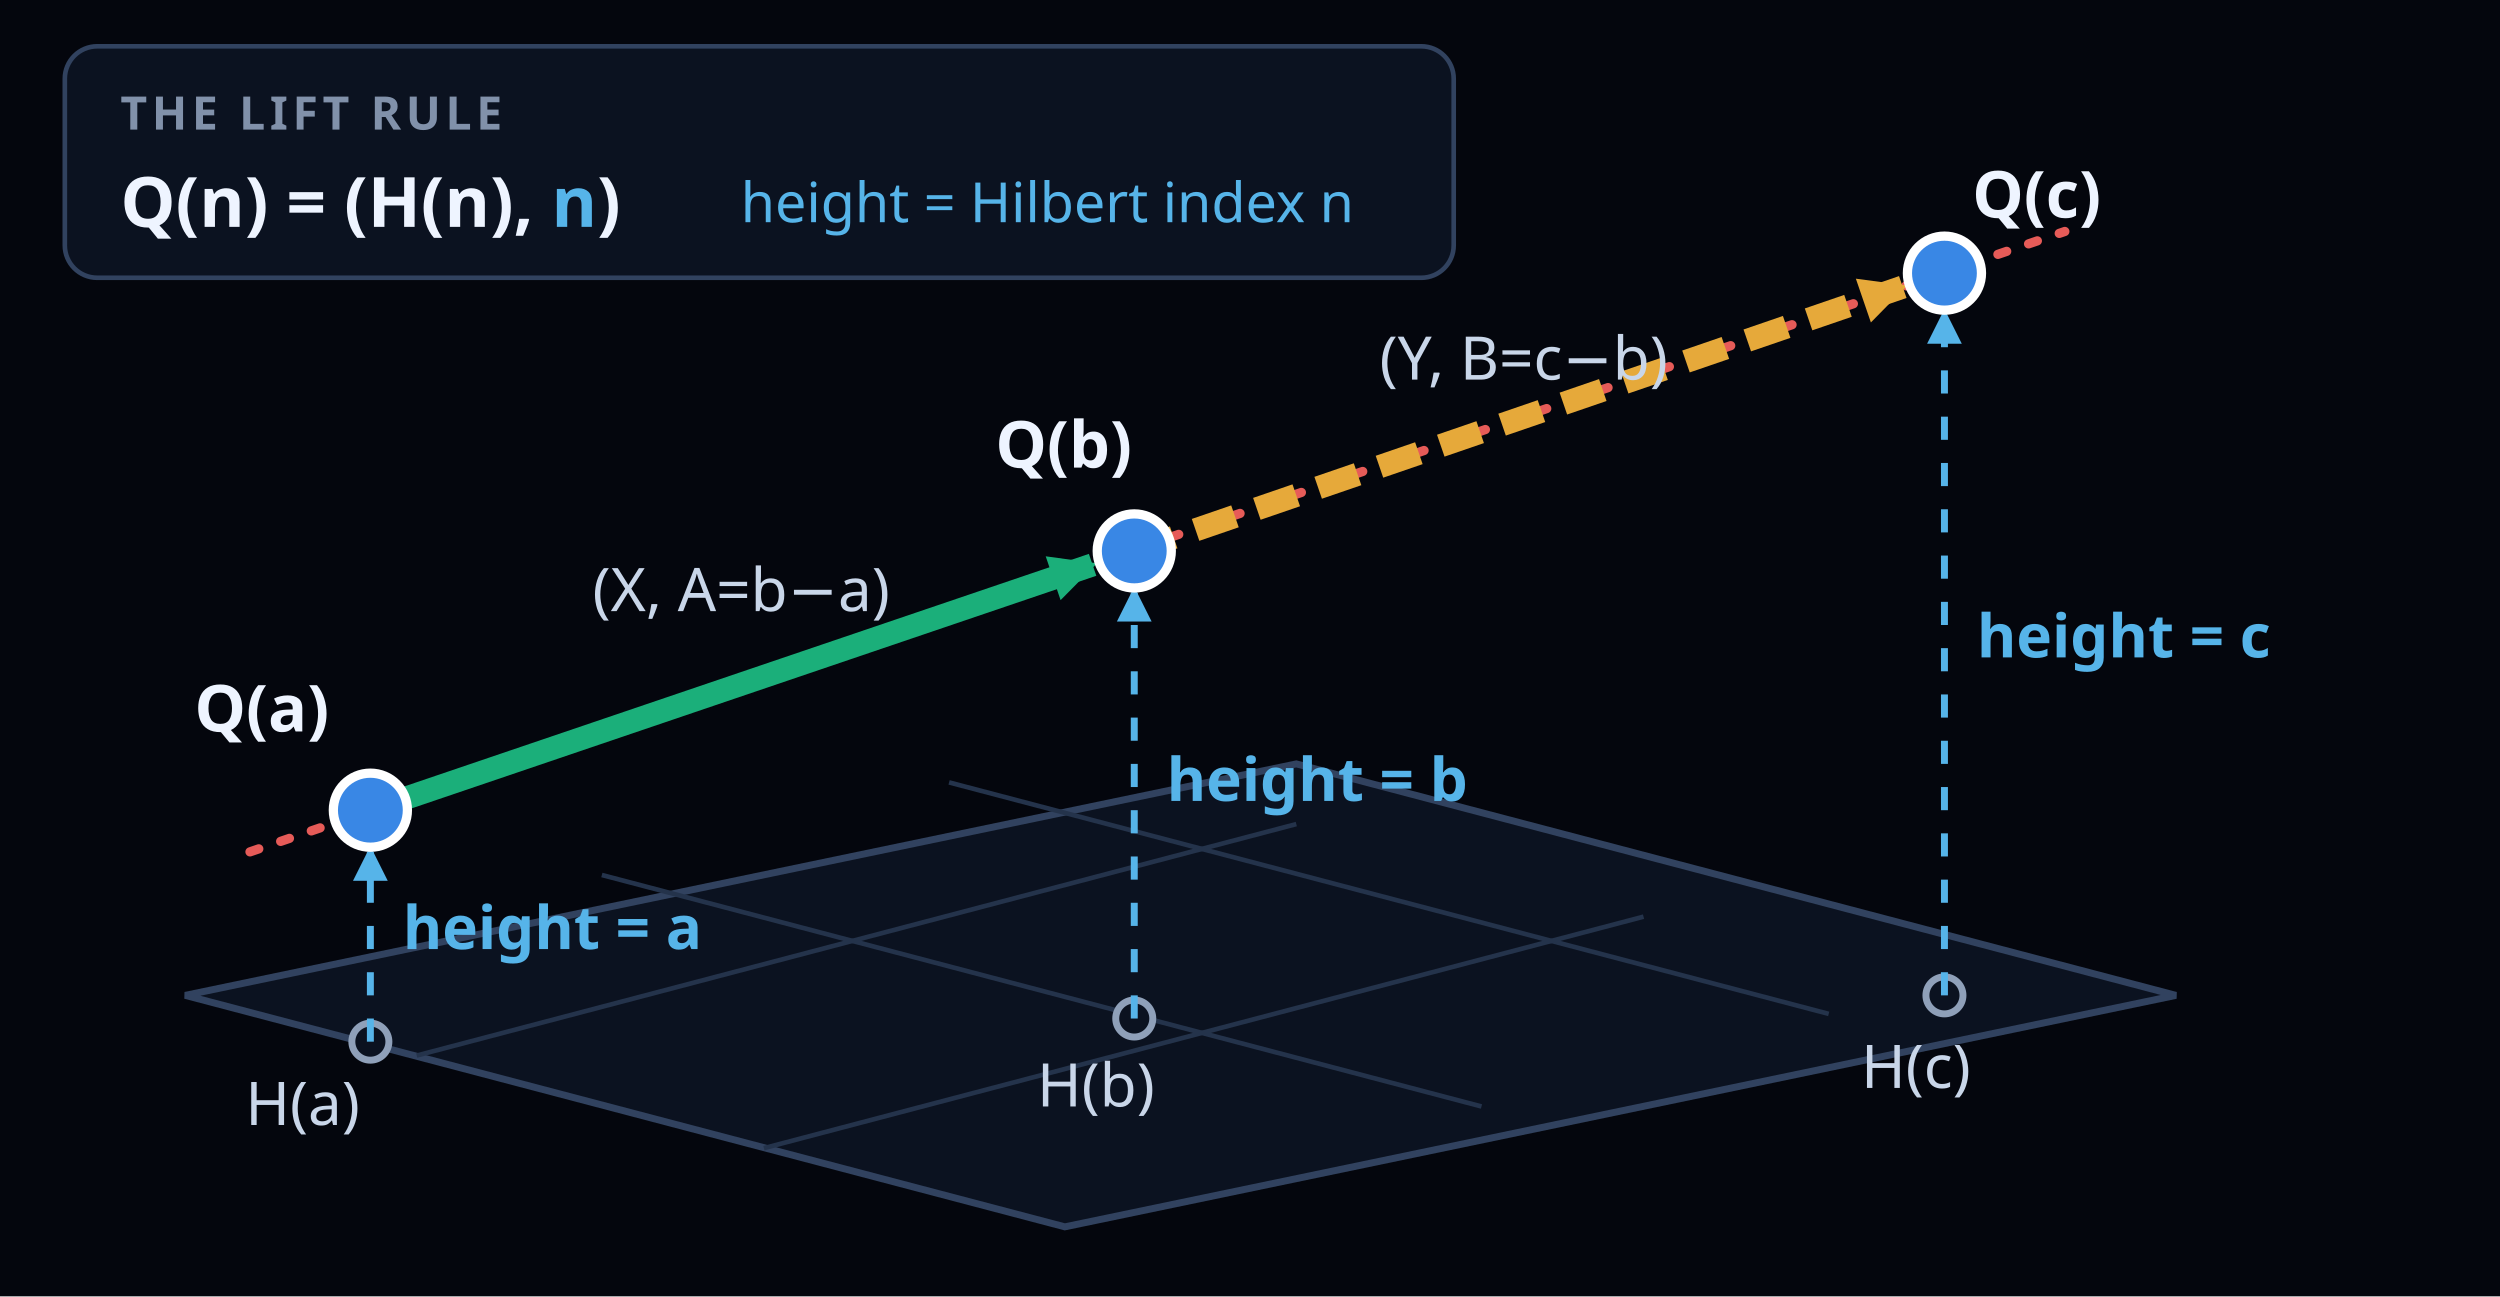
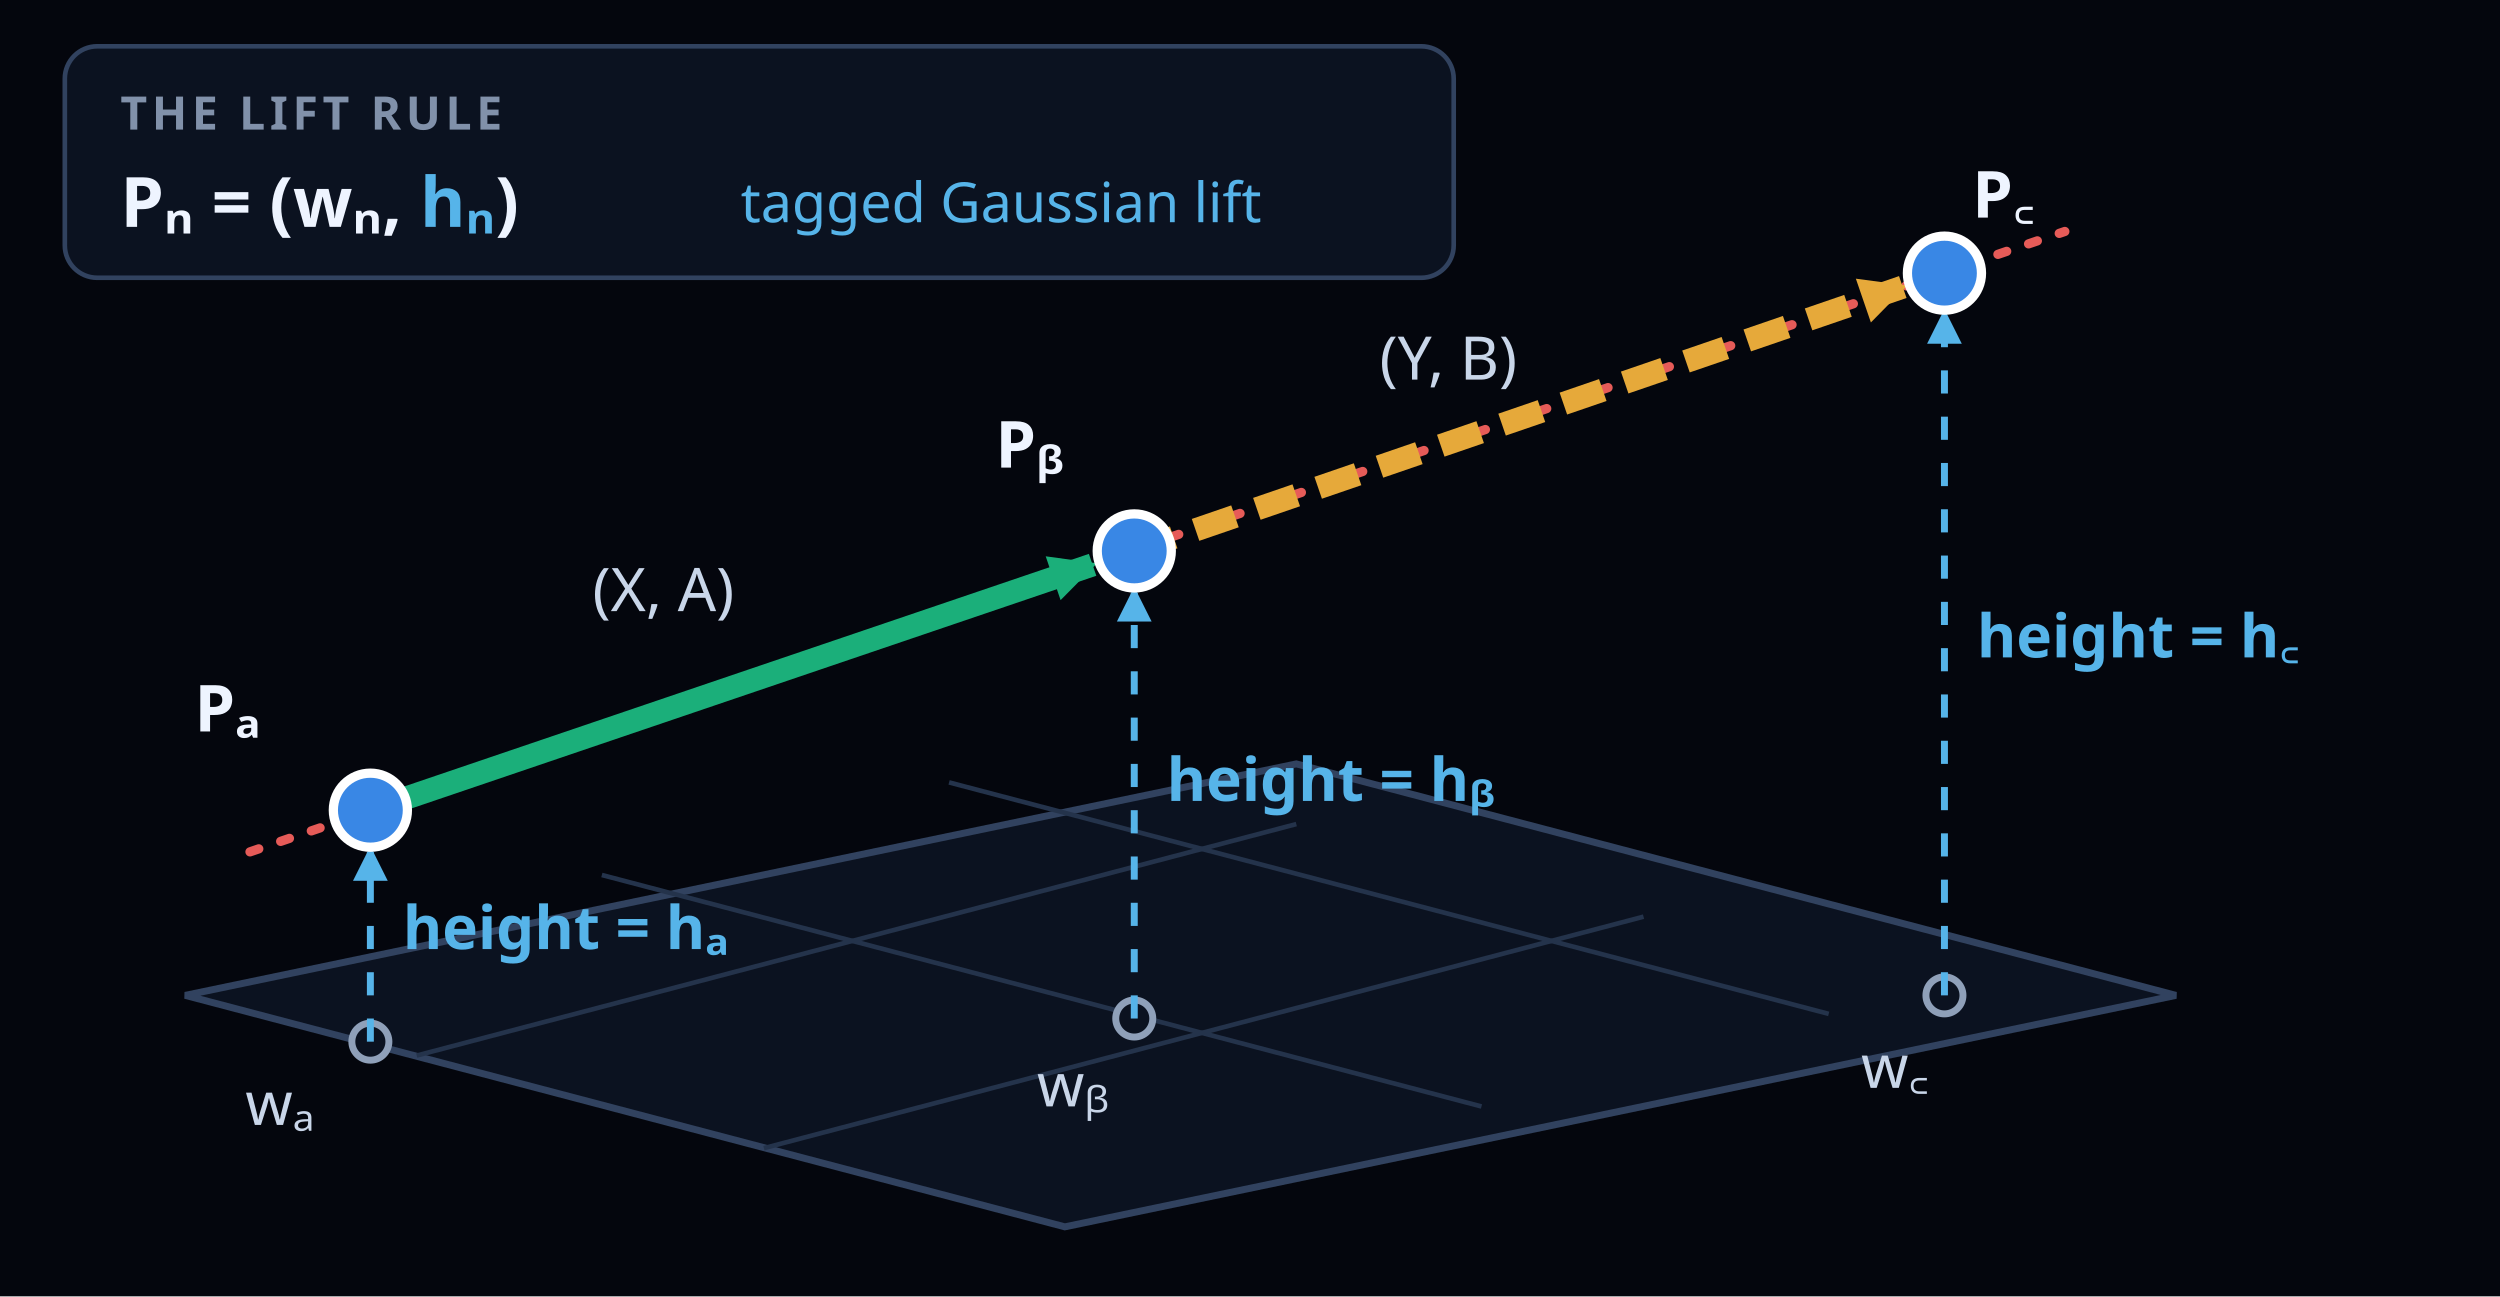
<svg xmlns="http://www.w3.org/2000/svg" viewBox="0 0 540 280" role="img" aria-labelledby="title desc">
  <rect width="540" height="280" fill="#04060d" />
  <defs>
    <marker id="liftArrow" viewBox="0 0 6 6" refX="5" refY="3" markerWidth="5" markerHeight="5" orient="auto">
      <path d="M0 0L6 3L0 6Z" fill="#56b4e9" />
    </marker>
    <marker id="greenArrow" viewBox="0 0 10 10" refX="9" refY="5" markerWidth="10" markerHeight="10" markerUnits="userSpaceOnUse" orient="auto">
      <path d="M0 0L10 5L0 10Z" fill="#1baf7a" />
    </marker>
    <marker id="orangeArrow" viewBox="0 0 10 10" refX="9" refY="5" markerWidth="10" markerHeight="10" markerUnits="userSpaceOnUse" orient="auto">
      <path d="M0 0L10 5L0 10Z" fill="#e6a93a" />
    </marker>
  </defs>
  <g font-family="ui-sans-serif, sans-serif">
    <rect x="14" y="10" width="300" height="50" rx="7" fill="#0b1220" stroke="#31425f" />
    <text x="26" y="28" fill="#8191aa" font-size="10" font-weight="700" letter-spacing="1">THE LIFT RULE</text>
-     <text x="26" y="49" fill="#eef4ff" font-size="15" font-weight="600">Q(n) = (H(n), <tspan fill="#56b4e9">n</tspan>)</text>
-     <text x="160" y="48" fill="#56b4e9" font-size="12">height = Hilbert index n</text>
+     <text x="26" y="49" fill="#eef4ff" font-size="15" font-weight="600">Pₙ = (wₙ, <tspan fill="#56b4e9">hₙ</tspan>)</text>
+     <text x="160" y="48" fill="#56b4e9" font-size="12">tagged Gaussian lift</text>
  </g>
  <polygon points="40,215 230,265 470,215 280,165" fill="#0b1220" stroke="#31425f" stroke-width="1.5" />
  <g stroke="#24334b" stroke-width="1">
    <line x1="90" y1="228" x2="280" y2="178" />
    <line x1="165" y1="248" x2="355" y2="198" />
    <line x1="130" y1="189" x2="320" y2="239" />
    <line x1="205" y1="169" x2="395" y2="219" />
  </g>
  <g fill="#0b1220" stroke="#8fa0b9" stroke-width="1.5">
    <circle cx="80" cy="225" r="4" />
    <circle cx="245" cy="220" r="4" />
    <circle cx="420" cy="215" r="4" />
  </g>
  <g stroke="#56b4e9" stroke-width="1.5" stroke-dasharray="5 5" marker-end="url(#liftArrow)">
    <line x1="80" y1="225" x2="80" y2="184" />
    <line x1="245" y1="220" x2="245" y2="128" />
    <line x1="420" y1="215" x2="420" y2="68" />
  </g>
  <g fill="#56b4e9" font-family="ui-sans-serif, sans-serif" font-size="13" font-weight="600">
-     <text x="87" y="205">height = a</text>
-     <text x="252" y="173">height = b</text>
-     <text x="427" y="142">height = c</text>
+     <text x="87" y="205">height = hₐ</text>
+     <text x="252" y="173">height = hᵦ</text>
+     <text x="427" y="142">height = h꜀</text>
  </g>
  <line x1="54" y1="184" x2="446" y2="50" stroke="#e65b58" stroke-width="2" stroke-dasharray="2 5" stroke-linecap="round" />
  <line x1="80" y1="175" x2="236" y2="122" stroke="#1baf7a" stroke-width="5" marker-end="url(#greenArrow)" />
  <line x1="245" y1="119" x2="411" y2="62" stroke="#e6a93a" stroke-width="5" stroke-dasharray="9 5" marker-end="url(#orangeArrow)" />
  <g fill="#3987e5" stroke="#fff" stroke-width="2">
    <circle cx="80" cy="175" r="8" />
    <circle cx="245" cy="119" r="8" />
    <circle cx="420" cy="59" r="8" />
  </g>
  <g fill="#eef4ff" font-family="ui-sans-serif, sans-serif" font-size="14" font-weight="600">
-     <text x="42" y="158">Q(a)</text>
-     <text x="215" y="101">Q(b)</text>
-     <text x="426" y="47">Q(c)</text>
+     <text x="42" y="158">Pₐ</text>
+     <text x="215" y="101">Pᵦ</text>
+     <text x="426" y="47">P꜀</text>
  </g>
  <g fill="#c9d6e9" font-family="ui-sans-serif, sans-serif" font-size="13">
-     <text x="128" y="132">(X, A=b−a)</text>
-     <text x="298" y="82">(Y, B=c−b)</text>
-     <text x="53" y="243">H(a)</text>
-     <text x="224" y="239">H(b)</text>
-     <text x="402" y="235">H(c)</text>
+     <text x="128" y="132">(X, A)</text>
+     <text x="298" y="82">(Y, B)</text>
+     <text x="53" y="243">wₐ</text>
+     <text x="224" y="239">wᵦ</text>
+     <text x="402" y="235">w꜀</text>
  </g>
</svg>
